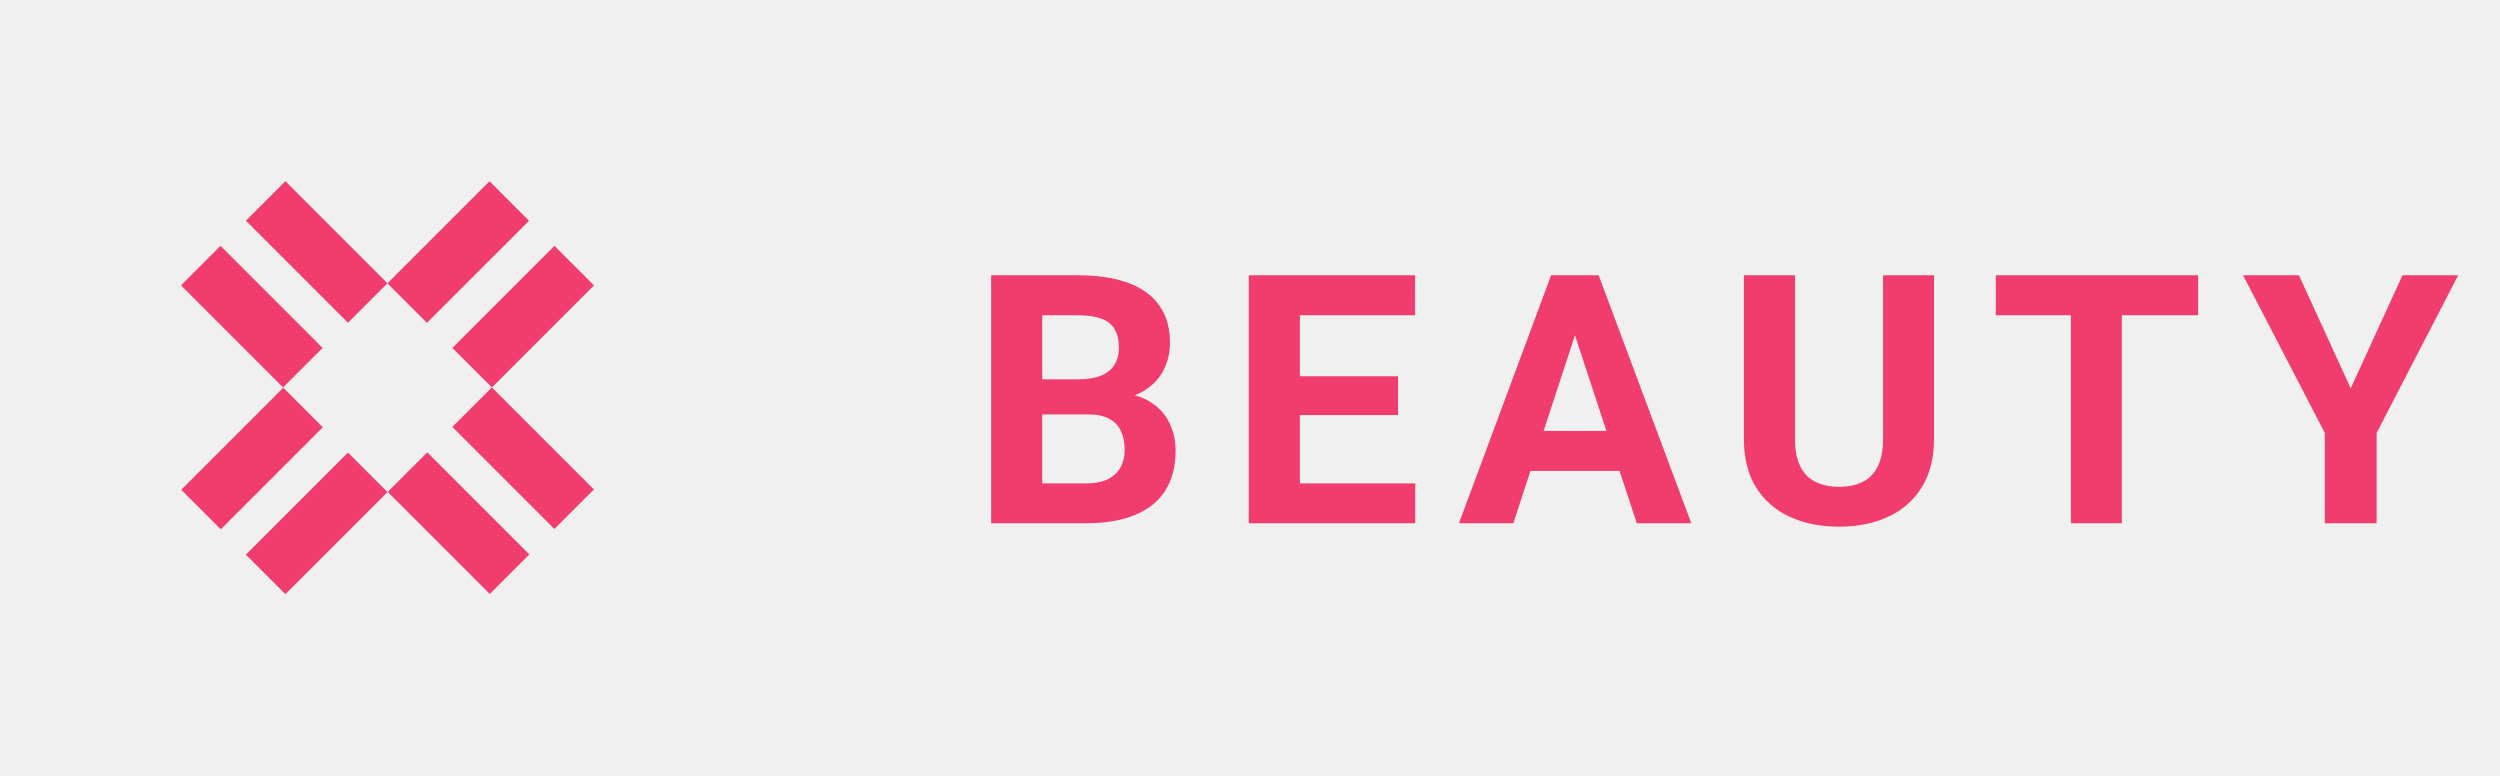
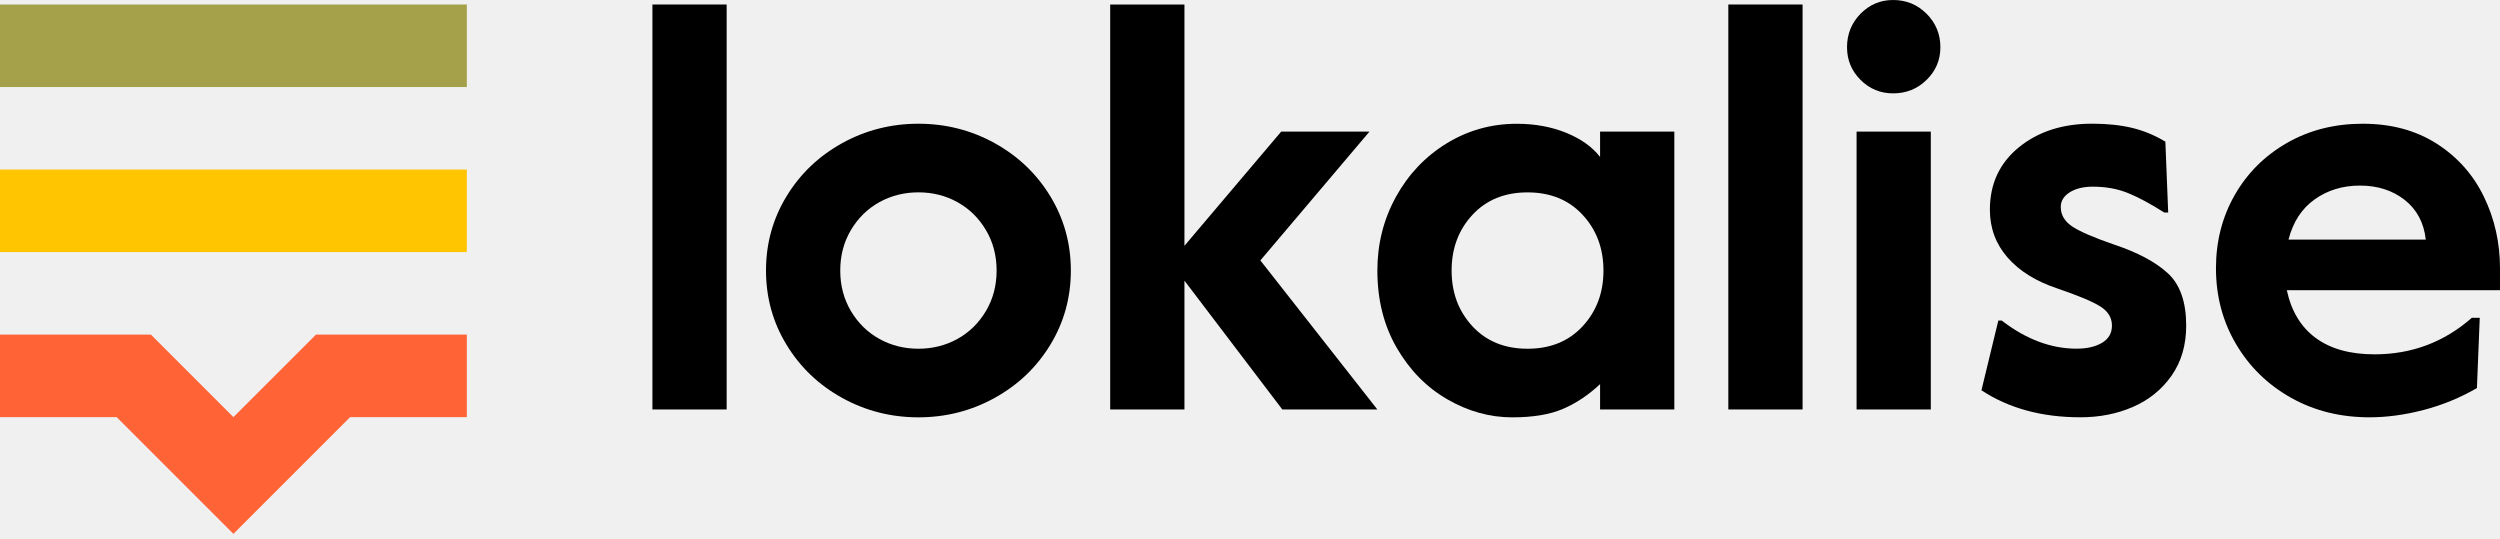
- <svg xmlns="http://www.w3.org/2000/svg" width="258" height="80" viewBox="0 0 258 80" fill="none">
-   <g clip-path="url(#clip0_7041_3)">
-     <path d="M57.22 25.373L46.687 35.906L50.766 39.985L61.299 29.451L57.22 25.373Z" fill="#F13C6E" />
-     <path d="M35.909 46.706L25.376 57.24L29.454 61.318L39.988 50.785L35.909 46.706Z" fill="#F13C6E" />
-     <path d="M50.517 18.706L39.984 29.239L44.062 33.317L54.596 22.784L50.517 18.706Z" fill="#F13C6E" />
-     <path d="M29.235 40.011L18.702 50.544L22.781 54.622L33.314 44.089L29.235 40.011Z" fill="#F13C6E" />
-     <path d="M22.758 25.373L18.679 29.451L29.212 39.984L33.291 35.906L22.758 25.373Z" fill="#F13C6E" />
-     <path d="M29.454 18.699L25.376 22.777L35.909 33.31L39.987 29.232L29.454 18.699Z" fill="#F13C6E" />
-     <path d="M50.759 39.981L46.681 44.059L57.214 54.592L61.292 50.514L50.759 39.981Z" fill="#F13C6E" />
-     <path d="M44.092 46.684L40.014 50.763L50.547 61.296L54.625 57.217L44.092 46.684Z" fill="#F13C6E" />
-     <path d="M54.606 65.394L50.539 61.328L40 71.867L29.461 61.328L25.394 65.394L40 80L54.606 65.394Z" fill="#EFEFEF" />
-     <path d="M18.672 29.461L14.606 25.394L0 40L14.606 54.606L18.672 50.539L8.133 40L18.672 29.461Z" fill="#EFEFEF" />
-     <path d="M65.394 25.394L61.328 29.461L71.867 40L61.328 50.539L65.394 54.606L80 40L65.394 25.394Z" fill="#EFEFEF" />
-     <path d="M50.539 18.672L54.606 14.606L40 0L25.394 14.606L29.461 18.672L40 8.133L50.539 18.672Z" fill="#EFEFEF" />
+ <svg xmlns="http://www.w3.org/2000/svg" width="130" height="28" viewBox="0 0 130 28" fill="none">
+   <g id="Frame" clip-path="url(#clip0_1_9)">
+     <g id="Group">
+       <path id="Vector" d="M24.275 17.4H19.983H17.133H16.429L12.137 21.691L7.846 17.4H7.142H4.291H0V21.691H6.068L9.103 24.726L12.137 27.76L15.172 24.726L18.206 21.691H24.275V17.4Z" fill="#FF6336" />
+       <path id="Vector_2" d="M24.275 8.816H0V13.108H24.275V8.816Z" fill="#FFC500" />
+       <path id="Vector_3" d="M24.275 0.234H0V4.526H24.275V0.234Z" fill="#A4A14A" />
+       <path id="Vector_4" d="M33.926 0.234H37.786V21.292H33.926V0.234Z" fill="black" />
+       <path id="Vector_5" d="M43.795 20.692C42.576 20.019 41.611 19.098 40.9 17.928C40.187 16.759 39.832 15.471 39.832 14.068C39.832 12.664 40.187 11.377 40.9 10.207C41.611 9.037 42.576 8.116 43.795 7.443C45.013 6.77 46.335 6.434 47.758 6.434C49.181 6.434 50.502 6.77 51.721 7.443C52.939 8.116 53.904 9.037 54.617 10.207C55.328 11.377 55.684 12.664 55.684 14.068C55.684 15.471 55.328 16.758 54.617 17.928C53.904 19.098 52.939 20.019 51.721 20.692C50.502 21.365 49.181 21.701 47.758 21.701C46.335 21.701 45.014 21.365 43.795 20.692ZM49.791 17.622C50.405 17.281 50.897 16.798 51.268 16.174C51.638 15.55 51.824 14.848 51.824 14.068C51.824 13.289 51.638 12.587 51.268 11.962C50.897 11.338 50.405 10.856 49.791 10.514C49.177 10.173 48.499 10.002 47.758 10.002C47.017 10.002 46.34 10.173 45.725 10.514C45.111 10.856 44.619 11.338 44.248 11.962C43.877 12.586 43.693 13.289 43.693 14.068C43.693 14.848 43.877 15.55 44.248 16.174C44.618 16.798 45.111 17.281 45.725 17.622C46.339 17.963 47.016 18.134 47.758 18.134C48.499 18.133 49.176 17.963 49.791 17.622Z" fill="black" />
+       <path id="Vector_6" d="M57.73 0.234H61.591V12.781L66.621 6.844H71.212L65.539 13.542L71.622 21.292H66.68L61.591 14.594V21.292H57.73V0.234Z" fill="black" />
+       <path id="Vector_7" d="M75.264 20.766C74.182 20.142 73.305 19.25 72.632 18.09C71.96 16.93 71.623 15.589 71.623 14.068C71.623 12.684 71.945 11.407 72.588 10.237C73.232 9.068 74.109 8.141 75.221 7.459C76.332 6.777 77.55 6.436 78.876 6.436C79.812 6.436 80.665 6.592 81.435 6.903C82.205 7.215 82.795 7.635 83.204 8.161V6.844H87.065V21.292H83.204V19.976C82.6 20.541 81.956 20.97 81.274 21.263C80.591 21.555 79.714 21.702 78.641 21.702C77.472 21.702 76.347 21.39 75.264 20.766ZM82.298 16.964C83.019 16.185 83.38 15.22 83.38 14.069C83.38 12.919 83.019 11.954 82.298 11.174C81.577 10.394 80.621 10.004 79.432 10.004C78.242 10.004 77.287 10.395 76.565 11.174C75.844 11.954 75.484 12.919 75.484 14.069C75.484 15.22 75.844 16.185 76.565 16.964C77.287 17.744 78.242 18.134 79.432 18.134C80.621 18.134 81.577 17.744 82.298 16.964Z" fill="black" />
+       <path id="Vector_8" d="M89.873 0.234H93.734V21.292H89.873V0.234Z" fill="black" />
+       <path id="Vector_9" d="M96.747 4.153C96.279 3.685 96.045 3.119 96.045 2.456C96.045 1.774 96.279 1.194 96.747 0.716C97.215 0.239 97.78 0 98.443 0C99.125 0 99.705 0.239 100.183 0.716C100.66 1.194 100.9 1.774 100.9 2.456C100.9 3.119 100.661 3.685 100.183 4.153C99.705 4.621 99.125 4.855 98.443 4.855C97.78 4.855 97.215 4.621 96.747 4.153ZM96.542 6.844H100.402V21.291H96.542V6.844Z" fill="black" />
+       <path id="Vector_10" d="M103.035 20.295L103.913 16.668H104.088C105.355 17.643 106.652 18.131 107.978 18.131C108.524 18.131 108.967 18.028 109.309 17.824C109.65 17.619 109.821 17.322 109.821 16.932C109.821 16.522 109.62 16.191 109.221 15.938C108.821 15.684 108.075 15.373 106.984 15.001C105.873 14.631 105.01 14.095 104.396 13.393C103.782 12.691 103.474 11.863 103.474 10.907C103.474 9.562 103.976 8.479 104.98 7.66C105.984 6.841 107.256 6.432 108.797 6.432C109.577 6.432 110.269 6.505 110.874 6.651C111.478 6.797 112.053 7.036 112.599 7.367L112.746 11.052H112.541C111.839 10.604 111.215 10.268 110.669 10.044C110.123 9.82 109.509 9.707 108.827 9.707C108.339 9.707 107.939 9.805 107.628 9.999C107.316 10.194 107.16 10.448 107.16 10.76C107.16 11.17 107.355 11.506 107.745 11.769C108.134 12.033 108.866 12.35 109.938 12.72C111.166 13.129 112.097 13.627 112.731 14.212C113.365 14.796 113.682 15.703 113.682 16.932C113.682 17.946 113.428 18.814 112.921 19.535C112.414 20.256 111.746 20.797 110.917 21.158C110.089 21.519 109.177 21.699 108.183 21.699C106.174 21.699 104.458 21.231 103.035 20.295Z" fill="black" />
+       <path id="Vector_11" d="M119.12 20.676C117.911 19.994 116.961 19.063 116.269 17.883C115.576 16.704 115.23 15.393 115.23 13.95C115.23 12.546 115.557 11.274 116.21 10.133C116.864 8.993 117.771 8.091 118.931 7.428C120.09 6.765 121.402 6.434 122.864 6.434C124.345 6.434 125.628 6.78 126.71 7.472C127.791 8.164 128.61 9.085 129.166 10.236C129.722 11.387 130 12.624 130 13.95V15.091H118.915C119.149 16.183 119.651 17.012 120.421 17.577C121.192 18.143 122.21 18.425 123.478 18.425C125.408 18.425 127.094 17.791 128.537 16.524H128.947L128.8 20.18C127.923 20.687 126.997 21.067 126.022 21.32C125.047 21.574 124.111 21.7 123.214 21.7C121.694 21.7 120.329 21.359 119.12 20.676ZM126.14 12.458C126.042 11.58 125.676 10.893 125.043 10.396C124.409 9.899 123.634 9.65 122.718 9.65C121.821 9.65 121.036 9.889 120.363 10.367C119.691 10.845 119.237 11.542 119.003 12.458H126.14Z" fill="black" />
+     </g>
  </g>
-   <path d="M112.305 42.768H105.73L105.695 39.147H111.215C112.188 39.147 112.984 39.023 113.605 38.777C114.227 38.52 114.689 38.15 114.994 37.67C115.311 37.178 115.469 36.58 115.469 35.877C115.469 35.08 115.316 34.435 115.012 33.943C114.719 33.451 114.256 33.094 113.623 32.871C113.002 32.648 112.199 32.537 111.215 32.537H107.559V54H102.285V28.406H111.215C112.703 28.406 114.033 28.547 115.205 28.828C116.389 29.109 117.391 29.537 118.211 30.111C119.031 30.686 119.658 31.412 120.092 32.291C120.525 33.158 120.742 34.19 120.742 35.385C120.742 36.44 120.502 37.412 120.021 38.303C119.553 39.193 118.809 39.92 117.789 40.482C116.781 41.045 115.463 41.355 113.834 41.414L112.305 42.768ZM112.076 54H104.289L106.346 49.887H112.076C113.002 49.887 113.758 49.74 114.344 49.447C114.93 49.143 115.363 48.732 115.645 48.217C115.926 47.701 116.066 47.109 116.066 46.441C116.066 45.691 115.938 45.041 115.68 44.49C115.434 43.94 115.035 43.518 114.484 43.225C113.934 42.92 113.207 42.768 112.305 42.768H107.225L107.26 39.147H113.588L114.801 40.57C116.359 40.547 117.613 40.822 118.562 41.397C119.523 41.959 120.221 42.691 120.654 43.594C121.1 44.496 121.322 45.463 121.322 46.494C121.322 48.135 120.965 49.518 120.25 50.643C119.535 51.756 118.486 52.594 117.104 53.156C115.732 53.719 114.057 54 112.076 54ZM146.051 49.887V54H132.428V49.887H146.051ZM134.151 28.406V54H128.877V28.406H134.151ZM144.276 38.83V42.838H132.428V38.83H144.276ZM146.034 28.406V32.537H132.428V28.406H146.034ZM163.134 32.783L156.173 54H150.565L160.075 28.406H163.643L163.134 32.783ZM168.917 54L161.938 32.783L161.376 28.406H164.979L174.542 54H168.917ZM168.6 44.473V48.603H155.083V44.473H168.6ZM194.331 28.406H199.587V45.316C199.587 47.285 199.165 48.943 198.321 50.291C197.489 51.639 196.335 52.652 194.859 53.332C193.394 54.012 191.706 54.352 189.796 54.352C187.886 54.352 186.187 54.012 184.698 53.332C183.222 52.652 182.062 51.639 181.218 50.291C180.386 48.943 179.97 47.285 179.97 45.316V28.406H185.243V45.316C185.243 46.465 185.425 47.402 185.788 48.129C186.152 48.855 186.673 49.389 187.353 49.728C188.044 50.068 188.859 50.238 189.796 50.238C190.757 50.238 191.571 50.068 192.239 49.728C192.919 49.389 193.435 48.855 193.786 48.129C194.15 47.402 194.331 46.465 194.331 45.316V28.406ZM218.972 28.406V54H213.716V28.406H218.972ZM226.847 28.406V32.537H205.964V28.406H226.847ZM237.25 28.406L242.594 40.078L247.938 28.406H253.686L245.266 44.684V54H239.922V44.684L231.484 28.406H237.25Z" fill="#F13C6E" />
  <defs>
-     <clipPath id="clip0_7041_3">
-       <rect width="80" height="80" fill="white" />
+     <clipPath id="clip0_1_9">
+       <rect width="130" height="28" fill="white" />
    </clipPath>
  </defs>
</svg>
